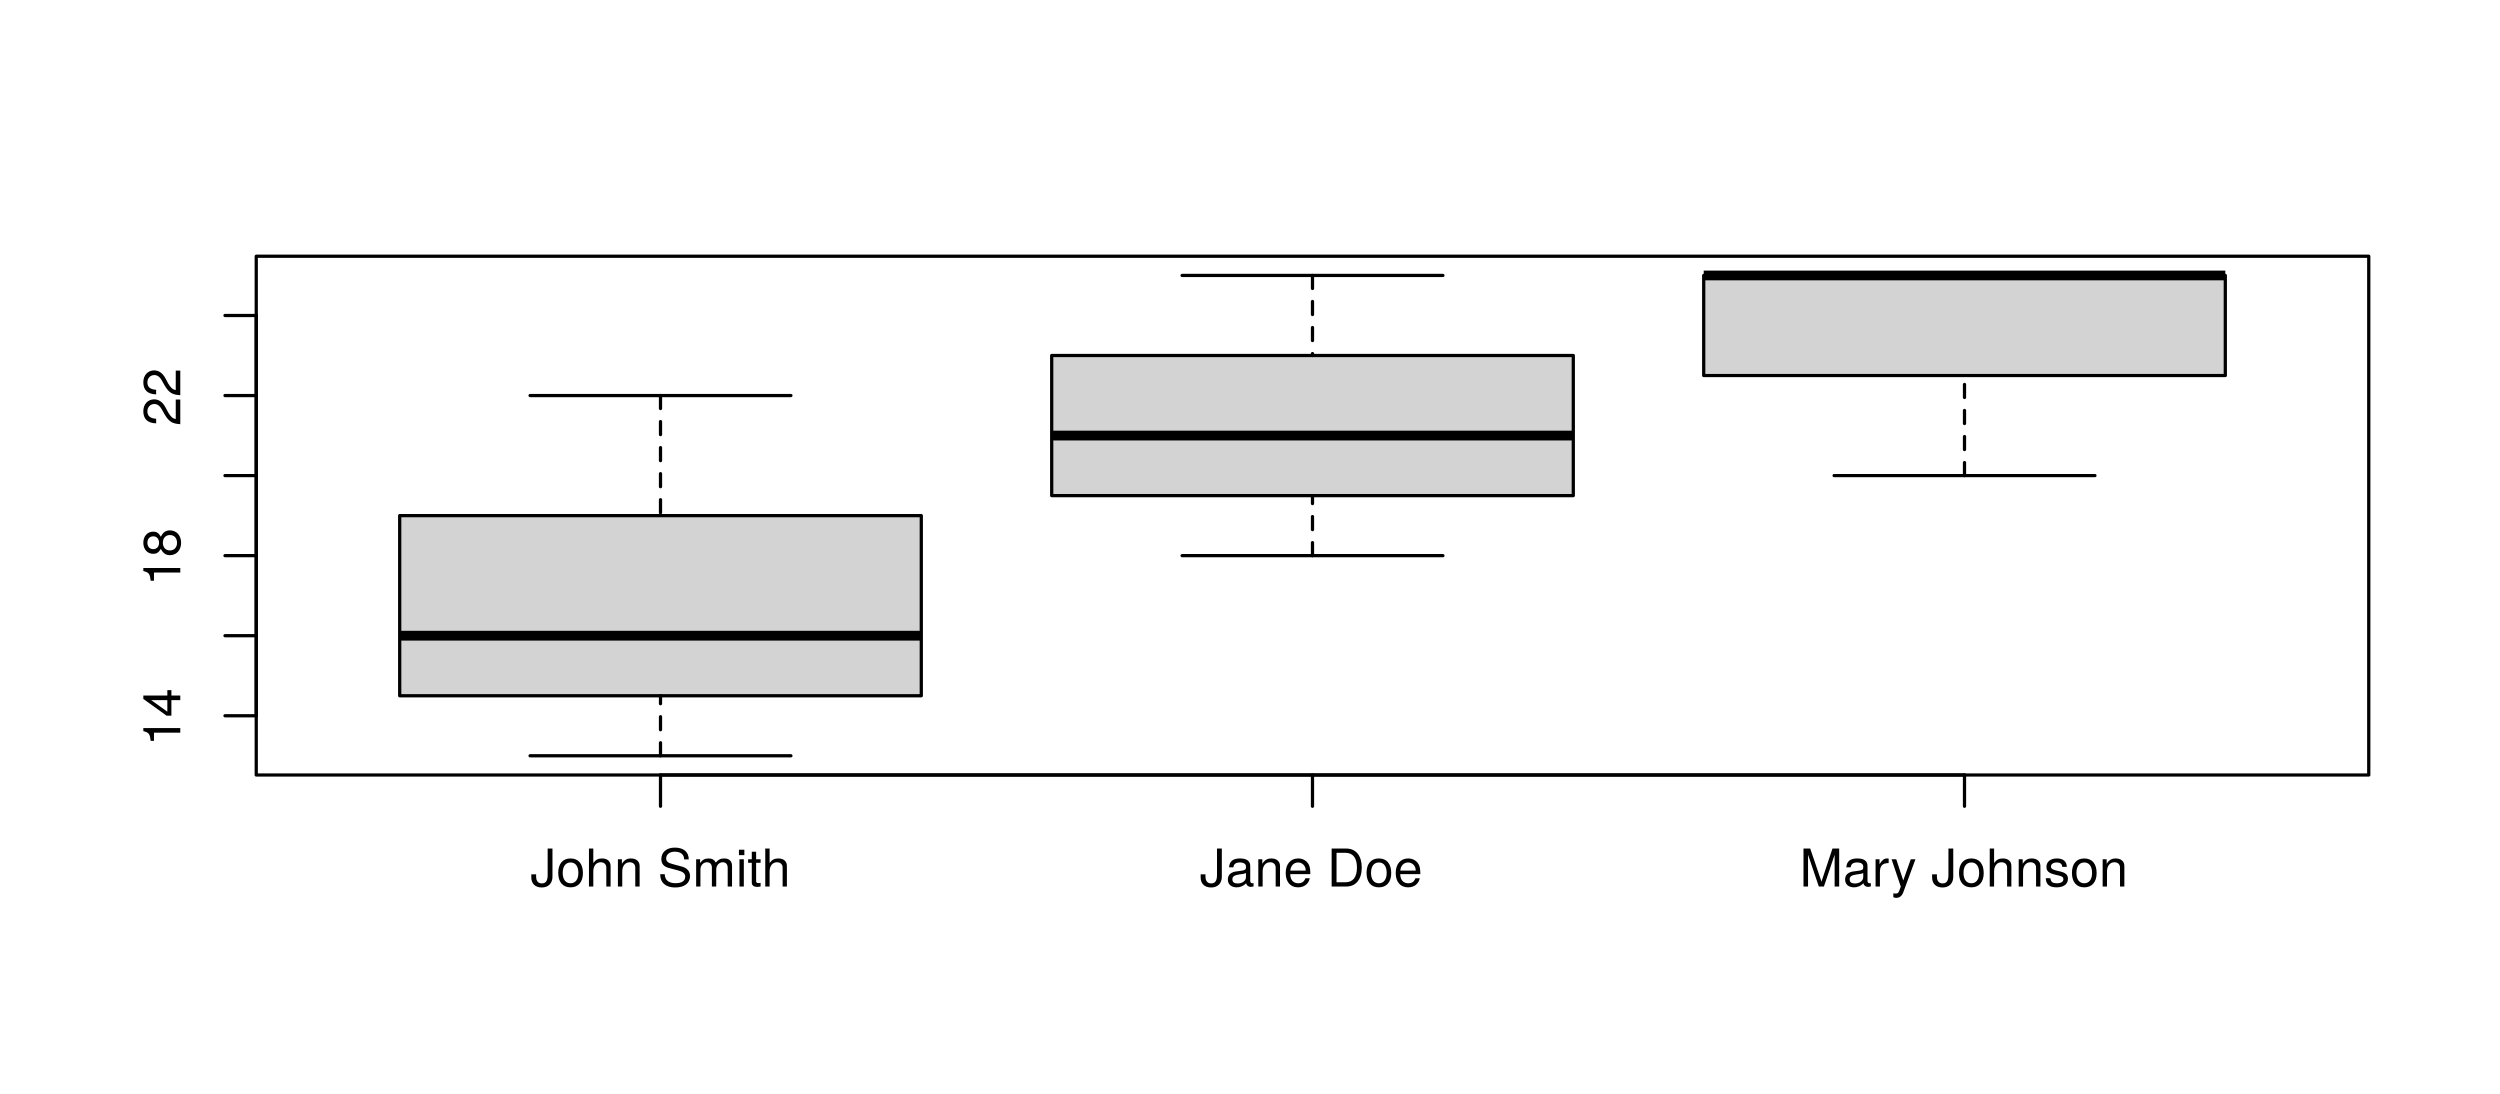
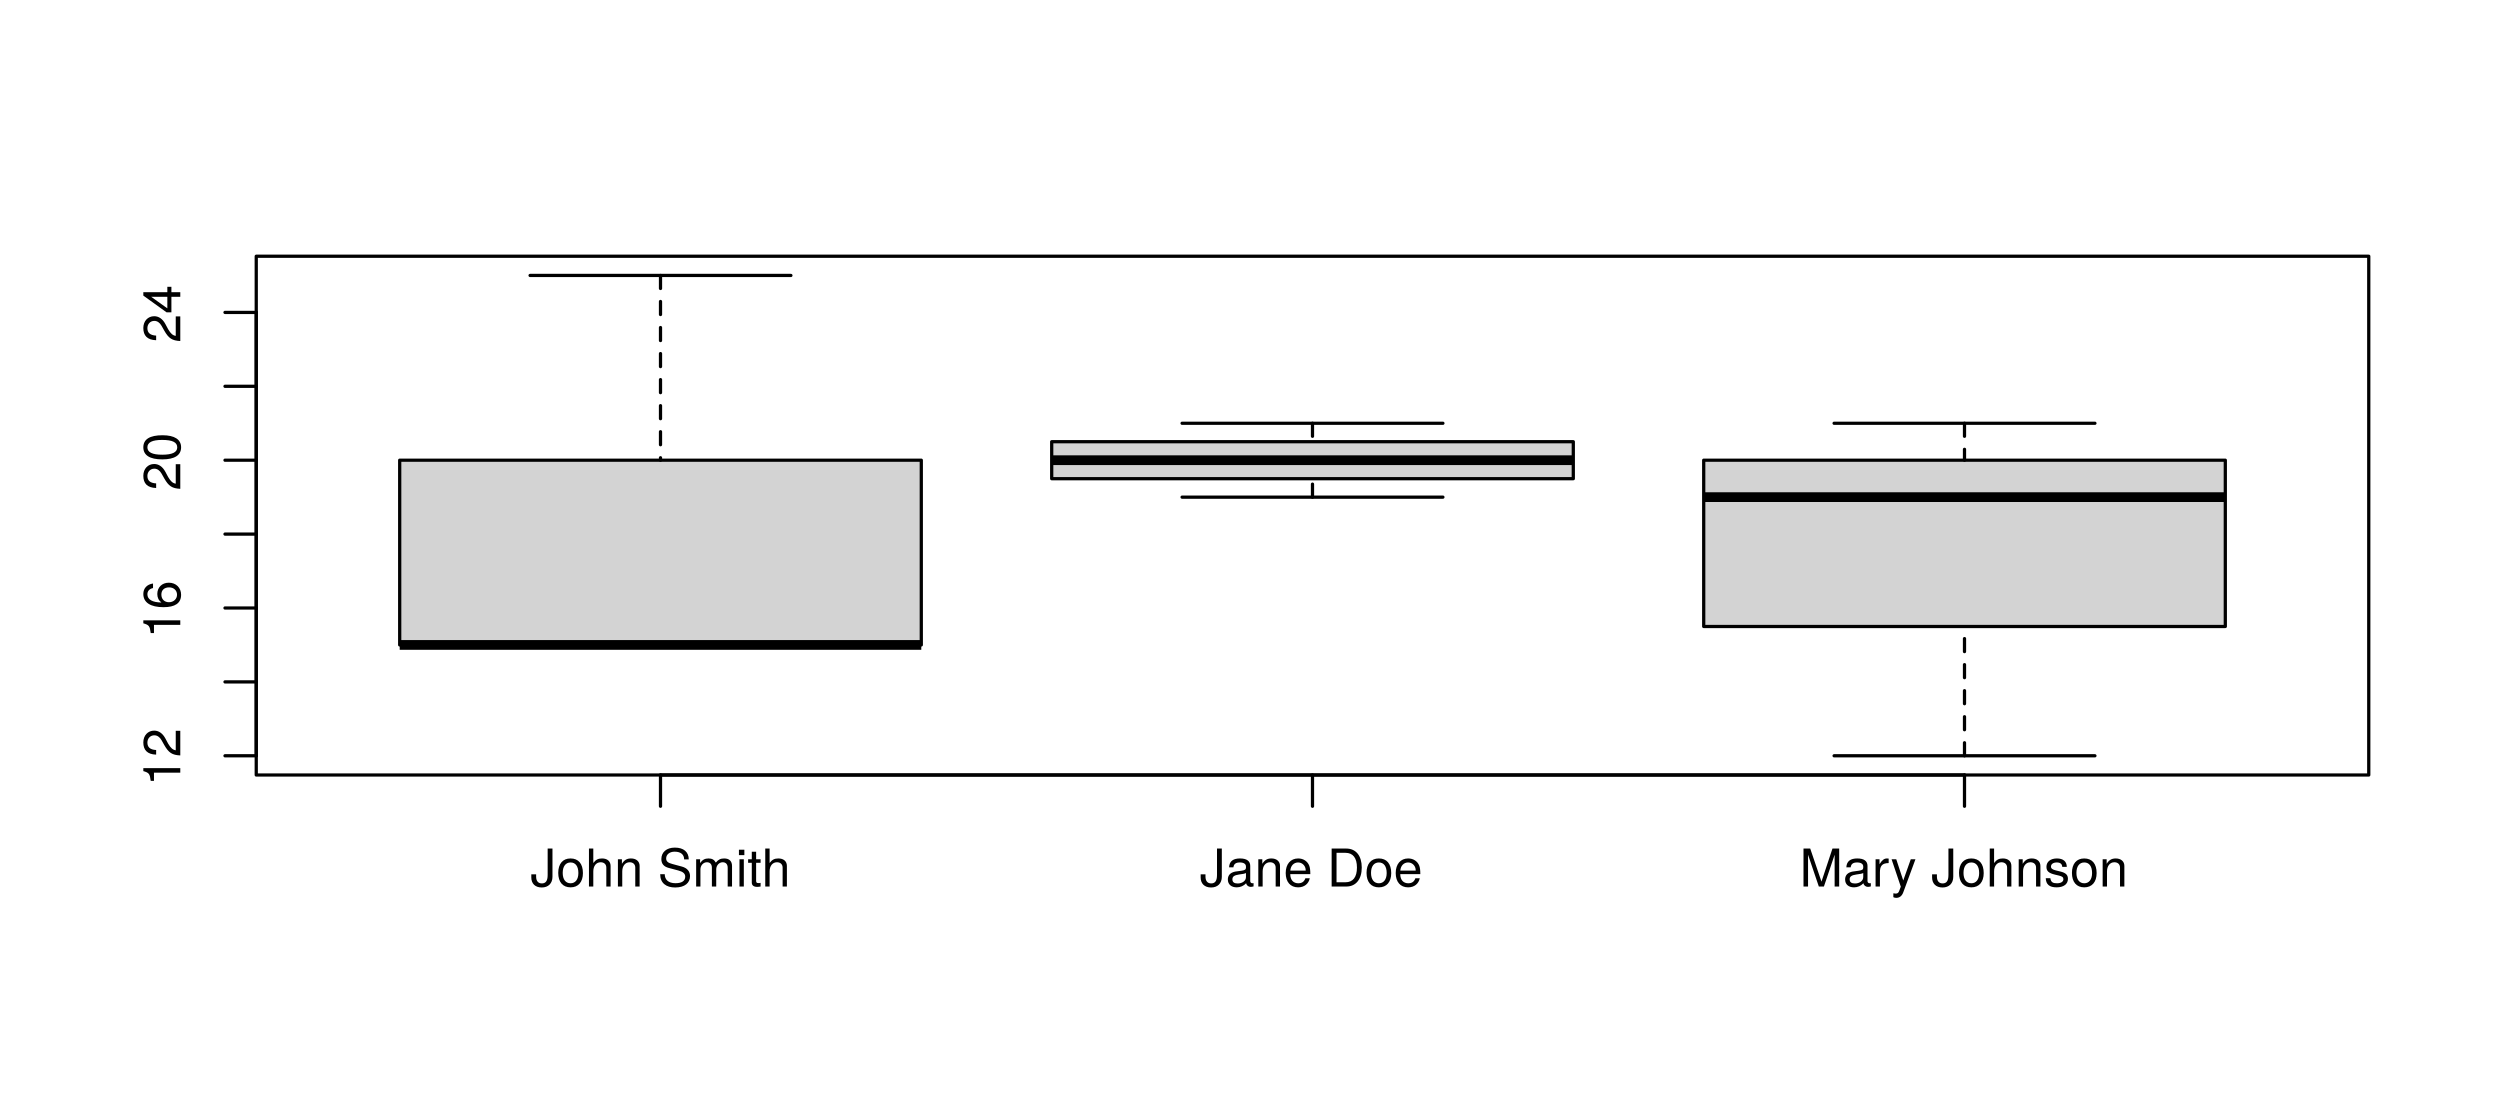
<svg xmlns="http://www.w3.org/2000/svg" xmlns:xlink="http://www.w3.org/1999/xlink" width="576pt" height="252pt" viewBox="0 0 576 252" version="1.1">
  <defs>
    <g>
      <symbol overflow="visible" id="glyph0-0">
        <path style="stroke:none;" d="" />
      </symbol>
      <symbol overflow="visible" id="glyph0-1">
        <path style="stroke:none;" d="M 5.109 -2.25 L 5.109 -8.75 L 4 -8.75 L 4 -2.656 C 4 -1.219 3.5 -0.719 2.656 -0.719 C 1.812 -0.719 1.344 -1.281 1.344 -2.297 L 1.344 -2.812 L 0.234 -2.812 L 0.234 -2.094 C 0.234 -0.688 1.109 0.219 2.641 0.219 C 4.156 0.219 5.109 -0.734 5.109 -2.25 Z M 5.109 -2.25 " />
      </symbol>
      <symbol overflow="visible" id="glyph0-2">
        <path style="stroke:none;" d="M 6.125 -3.094 C 6.125 -5.266 5.078 -6.469 3.266 -6.469 C 1.5 -6.469 0.438 -5.25 0.438 -3.141 C 0.438 -1.031 1.484 0.188 3.281 0.188 C 5.047 0.188 6.125 -1.031 6.125 -3.094 Z M 5.078 -3.109 C 5.078 -1.625 4.375 -0.75 3.281 -0.75 C 2.156 -0.75 1.469 -1.625 1.469 -3.141 C 1.469 -4.656 2.156 -5.547 3.281 -5.547 C 4.406 -5.547 5.078 -4.672 5.078 -3.109 Z M 5.078 -3.109 " />
      </symbol>
      <symbol overflow="visible" id="glyph0-3">
        <path style="stroke:none;" d="M 5.828 0 L 5.828 -4.75 C 5.828 -5.812 5.078 -6.469 3.859 -6.469 C 2.969 -6.469 2.422 -6.188 1.844 -5.422 L 1.844 -8.75 L 0.844 -8.75 L 0.844 0 L 1.844 0 L 1.844 -3.469 C 1.844 -4.75 2.516 -5.594 3.547 -5.594 C 4.25 -5.594 4.844 -5.188 4.844 -4.359 L 4.844 0 Z M 5.828 0 " />
      </symbol>
      <symbol overflow="visible" id="glyph0-4">
        <path style="stroke:none;" d="M 5.844 0 L 5.844 -4.75 C 5.844 -5.797 5.062 -6.469 3.859 -6.469 C 2.922 -6.469 2.312 -6.109 1.766 -5.234 L 1.766 -6.281 L 0.844 -6.281 L 0.844 0 L 1.844 0 L 1.844 -3.469 C 1.844 -4.75 2.531 -5.594 3.547 -5.594 C 4.344 -5.594 4.844 -5.109 4.844 -4.359 L 4.844 0 Z M 5.844 0 " />
      </symbol>
      <symbol overflow="visible" id="glyph0-5">
        <path style="stroke:none;" d="" />
      </symbol>
      <symbol overflow="visible" id="glyph0-6">
        <path style="stroke:none;" d="M 7.453 -2.406 C 7.453 -3.484 6.781 -4.266 5.594 -4.594 L 3.391 -5.188 C 2.344 -5.453 1.953 -5.812 1.953 -6.484 C 1.953 -7.375 2.734 -8.031 3.906 -8.031 C 5.297 -8.031 6.094 -7.391 6.094 -6.25 L 7.156 -6.25 C 7.156 -7.969 5.969 -8.969 3.953 -8.969 C 2.031 -8.969 0.844 -7.906 0.844 -6.328 C 0.844 -5.25 1.406 -4.578 2.562 -4.281 L 4.734 -3.703 C 5.828 -3.422 6.344 -2.969 6.344 -2.297 C 6.344 -1.328 5.609 -0.766 4.109 -0.766 C 2.453 -0.766 1.625 -1.594 1.625 -2.844 L 0.578 -2.844 C 0.578 -0.781 1.969 0.219 4.031 0.219 C 6.25 0.219 7.453 -0.844 7.453 -2.406 Z M 7.453 -2.406 " />
      </symbol>
      <symbol overflow="visible" id="glyph0-7">
        <path style="stroke:none;" d="M 9.125 0 L 9.125 -4.719 C 9.125 -5.844 8.5 -6.469 7.312 -6.469 C 6.484 -6.469 5.969 -6.219 5.391 -5.516 C 5.016 -6.188 4.516 -6.469 3.703 -6.469 C 2.859 -6.469 2.297 -6.156 1.766 -5.406 L 1.766 -6.281 L 0.859 -6.281 L 0.859 0 L 1.844 0 L 1.844 -3.953 C 1.844 -4.859 2.516 -5.594 3.328 -5.594 C 4.062 -5.594 4.484 -5.141 4.484 -4.328 L 4.484 0 L 5.484 0 L 5.484 -3.953 C 5.484 -4.859 6.156 -5.594 6.969 -5.594 C 7.703 -5.594 8.125 -5.125 8.125 -4.328 L 8.125 0 Z M 9.125 0 " />
      </symbol>
      <symbol overflow="visible" id="glyph0-8">
        <path style="stroke:none;" d="M 1.844 0 L 1.844 -6.281 L 0.844 -6.281 L 0.844 0 Z M 1.969 -7.234 L 1.969 -8.484 L 0.719 -8.484 L 0.719 -7.234 Z M 1.969 -7.234 " />
      </symbol>
      <symbol overflow="visible" id="glyph0-9">
        <path style="stroke:none;" d="M 3.047 0 L 3.047 -0.844 C 2.922 -0.797 2.766 -0.797 2.562 -0.797 C 2.141 -0.797 2.016 -0.906 2.016 -1.359 L 2.016 -5.469 L 3.047 -5.469 L 3.047 -6.281 L 2.016 -6.281 L 2.016 -8.016 L 1.016 -8.016 L 1.016 -6.281 L 0.172 -6.281 L 0.172 -5.469 L 1.016 -5.469 L 1.016 -0.906 C 1.016 -0.281 1.453 0.078 2.234 0.078 C 2.469 0.078 2.719 0.062 3.047 0 Z M 3.047 0 " />
      </symbol>
      <symbol overflow="visible" id="glyph0-10">
        <path style="stroke:none;" d="M 6.422 -0.031 L 6.422 -0.781 C 6.312 -0.75 6.266 -0.75 6.203 -0.75 C 5.859 -0.75 5.656 -0.938 5.656 -1.25 L 5.656 -4.75 C 5.656 -5.875 4.844 -6.469 3.297 -6.469 C 1.781 -6.469 0.844 -5.875 0.781 -4.422 L 1.781 -4.422 C 1.875 -5.203 2.328 -5.547 3.266 -5.547 C 4.156 -5.547 4.672 -5.203 4.672 -4.609 L 4.672 -4.344 C 4.672 -3.922 4.422 -3.75 3.625 -3.641 C 2.203 -3.469 1.984 -3.422 1.609 -3.266 C 0.875 -2.969 0.5 -2.406 0.5 -1.625 C 0.5 -0.484 1.297 0.188 2.562 0.188 C 3.375 0.188 4.156 -0.156 4.703 -0.75 C 4.812 -0.266 5.25 0.078 5.734 0.078 C 5.938 0.078 6.094 0.062 6.422 -0.031 Z M 4.672 -2.172 C 4.672 -1.266 3.75 -0.703 2.781 -0.703 C 2 -0.703 1.547 -0.969 1.547 -1.656 C 1.547 -2.312 1.984 -2.609 3.062 -2.766 C 4.109 -2.906 4.328 -2.953 4.672 -3.109 Z M 4.672 -2.172 " />
      </symbol>
      <symbol overflow="visible" id="glyph0-11">
        <path style="stroke:none;" d="M 6.156 -2.859 C 6.156 -3.766 6.078 -4.344 5.906 -4.812 C 5.5 -5.844 4.531 -6.469 3.359 -6.469 C 1.609 -6.469 0.484 -5.172 0.484 -3.109 C 0.484 -1.047 1.578 0.188 3.344 0.188 C 4.781 0.188 5.766 -0.641 6.031 -1.906 L 5.016 -1.906 C 4.734 -1.078 4.172 -0.75 3.375 -0.75 C 2.328 -0.75 1.547 -1.422 1.531 -2.859 Z M 5.094 -3.75 C 5.094 -3.75 5.094 -3.703 5.078 -3.672 L 1.547 -3.672 C 1.625 -4.781 2.344 -5.547 3.344 -5.547 C 4.328 -5.547 5.094 -4.734 5.094 -3.75 Z M 5.094 -3.75 " />
      </symbol>
      <symbol overflow="visible" id="glyph0-12">
        <path style="stroke:none;" d="M 8 -4.375 C 8 -7.094 6.656 -8.75 4.438 -8.75 L 1.062 -8.75 L 1.062 0 L 4.438 0 C 6.641 0 8 -1.656 8 -4.375 Z M 6.891 -4.375 C 6.891 -2.156 5.969 -0.984 4.25 -0.984 L 2.188 -0.984 L 2.188 -7.766 L 4.25 -7.766 C 5.969 -7.766 6.891 -6.594 6.891 -4.375 Z M 6.891 -4.375 " />
      </symbol>
      <symbol overflow="visible" id="glyph0-13">
        <path style="stroke:none;" d="M 9.125 0 L 9.125 -8.75 L 7.578 -8.75 L 5.047 -1.125 L 2.453 -8.75 L 0.906 -8.75 L 0.906 0 L 1.953 0 L 1.953 -7.328 L 4.438 0 L 5.609 0 L 8.078 -7.328 L 8.078 0 Z M 9.125 0 " />
      </symbol>
      <symbol overflow="visible" id="glyph0-14">
        <path style="stroke:none;" d="M 3.859 -5.406 L 3.859 -6.438 C 3.688 -6.453 3.594 -6.469 3.469 -6.469 C 2.812 -6.469 2.328 -6.078 1.75 -5.141 L 1.75 -6.281 L 0.844 -6.281 L 0.844 0 L 1.844 0 L 1.844 -3.266 C 1.844 -4.688 2.297 -5.391 3.859 -5.406 Z M 3.859 -5.406 " />
      </symbol>
      <symbol overflow="visible" id="glyph0-15">
        <path style="stroke:none;" d="M 5.734 -6.281 L 4.656 -6.281 L 2.922 -1.391 L 1.312 -6.281 L 0.234 -6.281 L 2.359 0.031 L 1.984 1.016 C 1.812 1.469 1.609 1.625 1.172 1.625 C 1.031 1.625 0.859 1.609 0.641 1.562 L 0.641 2.453 C 0.859 2.562 1.062 2.609 1.312 2.609 C 2.031 2.609 2.609 2.219 2.938 1.312 Z M 5.734 -6.281 " />
      </symbol>
      <symbol overflow="visible" id="glyph0-16">
        <path style="stroke:none;" d="M 5.516 -1.766 C 5.516 -2.703 4.984 -3.172 3.734 -3.469 L 2.766 -3.703 C 1.953 -3.891 1.609 -4.156 1.609 -4.594 C 1.609 -5.172 2.125 -5.547 2.938 -5.547 C 3.75 -5.547 4.172 -5.203 4.203 -4.531 L 5.25 -4.531 C 5.25 -5.766 4.422 -6.469 2.969 -6.469 C 1.516 -6.469 0.562 -5.719 0.562 -4.547 C 0.562 -3.562 1.062 -3.094 2.562 -2.734 L 3.484 -2.516 C 4.188 -2.344 4.469 -2.141 4.469 -1.688 C 4.469 -1.094 3.875 -0.75 3 -0.75 C 2.094 -0.75 1.594 -0.953 1.469 -1.922 L 0.406 -1.922 C 0.453 -0.469 1.266 0.188 2.922 0.188 C 4.5 0.188 5.516 -0.547 5.516 -1.766 Z M 5.516 -1.766 " />
      </symbol>
      <symbol overflow="visible" id="glyph1-0">
        <path style="stroke:none;" d="" />
      </symbol>
      <symbol overflow="visible" id="glyph1-1">
        <path style="stroke:none;" d="M 0 -4.156 L -8.516 -4.156 L -8.516 -3.469 C -7.203 -3.094 -7.016 -2.859 -6.812 -1.219 L -6.062 -1.219 L -6.062 -3.109 L 0 -3.109 Z M 0 -4.156 " />
      </symbol>
      <symbol overflow="visible" id="glyph1-2">
-         <path style="stroke:none;" d="M -2.047 -6.234 L -2.984 -6.234 L -2.984 -4.984 L -8.516 -4.984 L -8.516 -4.203 L -3.156 -0.344 L -2.047 -0.344 L -2.047 -3.922 L 0 -3.922 L 0 -4.984 L -2.047 -4.984 Z M -2.984 -3.922 L -2.984 -1.266 L -6.703 -3.922 Z M -2.984 -3.922 " />
+         <path style="stroke:none;" d="M -6.016 -6.125 C -7.453 -6.125 -8.516 -5.016 -8.516 -3.406 C -8.516 -1.672 -7.625 -0.656 -5.562 -0.594 L -5.562 -1.656 C -6.984 -1.734 -7.578 -2.328 -7.578 -3.375 C -7.578 -4.328 -6.906 -5.047 -5.984 -5.047 C -5.312 -5.047 -4.734 -4.656 -4.312 -3.906 L -3.688 -2.797 C -2.672 -1.016 -1.875 -0.5 0 -0.406 L 0 -6.078 L -1.047 -6.078 L -1.047 -1.594 C -1.734 -1.703 -2.188 -2.094 -2.797 -3.125 L -3.438 -4.328 C -4.078 -5.516 -4.969 -6.125 -6.016 -6.125 Z M -6.016 -6.125 " />
      </symbol>
      <symbol overflow="visible" id="glyph1-3">
-         <path style="stroke:none;" d="M -2.406 -6.156 C -3.344 -6.156 -4.016 -5.672 -4.469 -4.688 C -5 -5.562 -5.438 -5.859 -6.234 -5.859 C -7.578 -5.859 -8.516 -4.812 -8.516 -3.297 C -8.516 -1.797 -7.578 -0.75 -6.234 -0.75 C -5.453 -0.75 -5.016 -1.031 -4.469 -1.891 C -4.016 -0.922 -3.344 -0.438 -2.406 -0.438 C -0.859 -0.438 0.188 -1.625 0.188 -3.297 C 0.188 -4.984 -0.859 -6.156 -2.406 -6.156 Z M -6.219 -4.781 C -5.422 -4.781 -4.891 -4.188 -4.891 -3.297 C -4.891 -2.406 -5.422 -1.828 -6.234 -1.828 C -7.047 -1.828 -7.578 -2.406 -7.578 -3.297 C -7.578 -4.203 -7.047 -4.781 -6.219 -4.781 Z M -2.391 -5.078 C -1.375 -5.078 -0.75 -4.359 -0.75 -3.281 C -0.75 -2.25 -1.391 -1.531 -2.391 -1.531 C -3.391 -1.531 -4.016 -2.25 -4.016 -3.297 C -4.016 -4.359 -3.391 -5.078 -2.391 -5.078 Z M -2.391 -5.078 " />
+         <path style="stroke:none;" d="M -2.641 -6.156 C -4.219 -6.156 -5.297 -5.078 -5.297 -3.547 C -5.297 -2.719 -4.969 -2.047 -4.344 -1.594 C -6.422 -1.609 -7.578 -2.281 -7.578 -3.484 C -7.578 -4.234 -7.109 -4.75 -6.281 -4.922 L -6.281 -5.969 C -7.688 -5.766 -8.516 -4.859 -8.516 -3.562 C -8.516 -1.578 -6.844 -0.516 -3.875 -0.516 C -1.219 -0.516 0.188 -1.422 0.188 -3.375 C 0.188 -4.984 -0.969 -6.156 -2.641 -6.156 Z M -2.562 -5.078 C -1.484 -5.078 -0.75 -4.359 -0.75 -3.391 C -0.75 -2.406 -1.531 -1.656 -2.609 -1.656 C -3.672 -1.656 -4.359 -2.375 -4.359 -3.422 C -4.359 -4.438 -3.703 -5.078 -2.562 -5.078 Z M -2.562 -5.078 " />
      </symbol>
      <symbol overflow="visible" id="glyph1-4">
-         <path style="stroke:none;" d="M -6.016 -6.125 C -7.453 -6.125 -8.516 -5.016 -8.516 -3.406 C -8.516 -1.672 -7.625 -0.656 -5.562 -0.594 L -5.562 -1.656 C -6.984 -1.734 -7.578 -2.328 -7.578 -3.375 C -7.578 -4.328 -6.906 -5.047 -5.984 -5.047 C -5.312 -5.047 -4.734 -4.656 -4.312 -3.906 L -3.688 -2.797 C -2.672 -1.016 -1.875 -0.5 0 -0.406 L 0 -6.078 L -1.047 -6.078 L -1.047 -1.594 C -1.734 -1.703 -2.188 -2.094 -2.797 -3.125 L -3.438 -4.328 C -4.078 -5.516 -4.969 -6.125 -6.016 -6.125 Z M -6.016 -6.125 " />
+         <path style="stroke:none;" d="M -4.094 -6.078 C -7.047 -6.078 -8.516 -5.141 -8.516 -3.297 C -8.516 -1.469 -7.016 -0.516 -4.156 -0.516 C -1.297 -0.516 0.188 -1.469 0.188 -3.297 C 0.188 -5.094 -1.297 -6.078 -4.094 -6.078 Z M -4.188 -5 C -1.781 -5 -0.703 -4.453 -0.703 -3.281 C -0.703 -2.156 -1.828 -1.594 -4.156 -1.594 C -6.484 -1.594 -7.578 -2.156 -7.578 -3.297 C -7.578 -4.438 -6.469 -5 -4.188 -5 Z M -4.188 -5 " />
+       </symbol>
+       <symbol overflow="visible" id="glyph1-5">
+         <path style="stroke:none;" d="M -2.047 -6.234 L -2.984 -6.234 L -2.984 -4.984 L -8.516 -4.984 L -8.516 -4.203 L -3.156 -0.344 L -2.047 -0.344 L -2.047 -3.922 L 0 -3.922 L 0 -4.984 L -2.047 -4.984 Z M -2.984 -3.922 L -2.984 -1.266 L -6.703 -3.922 Z M -2.984 -3.922 " />
      </symbol>
    </g>
  </defs>
  <g id="surface71">
    <rect x="0" y="0" width="576" height="252" style="fill:rgb(100%,100%,100%);fill-opacity:1;stroke:none;" />
-     <path style=" stroke:none;fill-rule:nonzero;fill:rgb(82.745%,82.745%,82.745%);fill-opacity:1;" d="M 92.09 160.301 L 212.266 160.301 L 212.266 118.801 L 92.09 118.801 Z M 92.09 160.301 " />
-     <path style="fill:none;stroke-width:2.25;stroke-linecap:butt;stroke-linejoin:round;stroke:rgb(0%,0%,0%);stroke-opacity:1;stroke-miterlimit:10;" d="M 92.09 146.465 L 212.266 146.465 " />
-     <path style="fill:none;stroke-width:0.75;stroke-linecap:round;stroke-linejoin:round;stroke:rgb(0%,0%,0%);stroke-opacity:1;stroke-dasharray:3,3;stroke-miterlimit:10;" d="M 152.18 174.133 L 152.18 160.301 " />
-     <path style="fill:none;stroke-width:0.75;stroke-linecap:round;stroke-linejoin:round;stroke:rgb(0%,0%,0%);stroke-opacity:1;stroke-dasharray:3,3;stroke-miterlimit:10;" d="M 152.18 91.133 L 152.18 118.801 " />
-     <path style="fill:none;stroke-width:0.75;stroke-linecap:round;stroke-linejoin:round;stroke:rgb(0%,0%,0%);stroke-opacity:1;stroke-miterlimit:10;" d="M 122.133 174.133 L 182.223 174.133 " />
-     <path style="fill:none;stroke-width:0.75;stroke-linecap:round;stroke-linejoin:round;stroke:rgb(0%,0%,0%);stroke-opacity:1;stroke-miterlimit:10;" d="M 122.133 91.133 L 182.223 91.133 " />
-     <path style="fill:none;stroke-width:0.75;stroke-linecap:round;stroke-linejoin:round;stroke:rgb(0%,0%,0%);stroke-opacity:1;stroke-miterlimit:10;" d="M 92.09 160.301 L 212.266 160.301 L 212.266 118.801 L 92.09 118.801 Z M 92.09 160.301 " />
-     <path style=" stroke:none;fill-rule:nonzero;fill:rgb(82.745%,82.745%,82.745%);fill-opacity:1;" d="M 242.312 114.188 L 362.488 114.188 L 362.488 81.91 L 242.312 81.91 Z M 242.312 114.188 " />
-     <path style="fill:none;stroke-width:2.25;stroke-linecap:butt;stroke-linejoin:round;stroke:rgb(0%,0%,0%);stroke-opacity:1;stroke-miterlimit:10;" d="M 242.312 100.355 L 362.488 100.355 " />
-     <path style="fill:none;stroke-width:0.75;stroke-linecap:round;stroke-linejoin:round;stroke:rgb(0%,0%,0%);stroke-opacity:1;stroke-dasharray:3,3;stroke-miterlimit:10;" d="M 302.398 128.023 L 302.398 114.188 " />
-     <path style="fill:none;stroke-width:0.75;stroke-linecap:round;stroke-linejoin:round;stroke:rgb(0%,0%,0%);stroke-opacity:1;stroke-dasharray:3,3;stroke-miterlimit:10;" d="M 302.398 63.465 L 302.398 81.91 " />
-     <path style="fill:none;stroke-width:0.75;stroke-linecap:round;stroke-linejoin:round;stroke:rgb(0%,0%,0%);stroke-opacity:1;stroke-miterlimit:10;" d="M 272.355 128.023 L 332.445 128.023 " />
-     <path style="fill:none;stroke-width:0.75;stroke-linecap:round;stroke-linejoin:round;stroke:rgb(0%,0%,0%);stroke-opacity:1;stroke-miterlimit:10;" d="M 272.355 63.465 L 332.445 63.465 " />
-     <path style="fill:none;stroke-width:0.75;stroke-linecap:round;stroke-linejoin:round;stroke:rgb(0%,0%,0%);stroke-opacity:1;stroke-miterlimit:10;" d="M 242.312 114.188 L 362.488 114.188 L 362.488 81.91 L 242.312 81.91 Z M 242.312 114.188 " />
-     <path style=" stroke:none;fill-rule:nonzero;fill:rgb(82.745%,82.745%,82.745%);fill-opacity:1;" d="M 392.535 86.523 L 512.711 86.523 L 512.711 63.465 L 392.535 63.465 Z M 392.535 86.523 " />
-     <path style="fill:none;stroke-width:2.25;stroke-linecap:butt;stroke-linejoin:round;stroke:rgb(0%,0%,0%);stroke-opacity:1;stroke-miterlimit:10;" d="M 392.535 63.465 L 512.711 63.465 " />
-     <path style="fill:none;stroke-width:0.75;stroke-linecap:round;stroke-linejoin:round;stroke:rgb(0%,0%,0%);stroke-opacity:1;stroke-dasharray:3,3;stroke-miterlimit:10;" d="M 452.621 109.578 L 452.621 86.523 " />
-     <path style="fill:none;stroke-width:0.75;stroke-linecap:round;stroke-linejoin:round;stroke:rgb(0%,0%,0%);stroke-opacity:1;stroke-dasharray:3,3;stroke-miterlimit:10;" d="M 452.621 63.465 L 452.621 63.465 " />
-     <path style="fill:none;stroke-width:0.75;stroke-linecap:round;stroke-linejoin:round;stroke:rgb(0%,0%,0%);stroke-opacity:1;stroke-miterlimit:10;" d="M 422.578 109.578 L 482.668 109.578 " />
-     <path style="fill:none;stroke-width:0.75;stroke-linecap:round;stroke-linejoin:round;stroke:rgb(0%,0%,0%);stroke-opacity:1;stroke-miterlimit:10;" d="M 422.578 63.465 L 482.668 63.465 " />
-     <path style="fill:none;stroke-width:0.75;stroke-linecap:round;stroke-linejoin:round;stroke:rgb(0%,0%,0%);stroke-opacity:1;stroke-miterlimit:10;" d="M 392.535 86.523 L 512.711 86.523 L 512.711 63.465 L 392.535 63.465 Z M 392.535 86.523 " />
+     <path style=" stroke:none;fill-rule:nonzero;fill:rgb(82.745%,82.745%,82.745%);fill-opacity:1;" d="M 92.09 148.594 L 212.266 148.594 L 212.266 106.031 L 92.09 106.031 Z M 92.09 148.594 " />
+     <path style="fill:none;stroke-width:2.25;stroke-linecap:butt;stroke-linejoin:round;stroke:rgb(0%,0%,0%);stroke-opacity:1;stroke-miterlimit:10;" d="M 92.09 148.594 L 212.266 148.594 " />
+     <path style="fill:none;stroke-width:0.75;stroke-linecap:round;stroke-linejoin:round;stroke:rgb(0%,0%,0%);stroke-opacity:1;stroke-dasharray:3,3;stroke-miterlimit:10;" d="M 152.18 148.594 L 152.18 148.594 " />
+     <path style="fill:none;stroke-width:0.75;stroke-linecap:round;stroke-linejoin:round;stroke:rgb(0%,0%,0%);stroke-opacity:1;stroke-dasharray:3,3;stroke-miterlimit:10;" d="M 152.18 63.465 L 152.18 106.031 " />
+     <path style="fill:none;stroke-width:0.75;stroke-linecap:round;stroke-linejoin:round;stroke:rgb(0%,0%,0%);stroke-opacity:1;stroke-miterlimit:10;" d="M 122.133 148.594 L 182.223 148.594 " />
+     <path style="fill:none;stroke-width:0.75;stroke-linecap:round;stroke-linejoin:round;stroke:rgb(0%,0%,0%);stroke-opacity:1;stroke-miterlimit:10;" d="M 122.133 63.465 L 182.223 63.465 " />
+     <path style="fill:none;stroke-width:0.75;stroke-linecap:round;stroke-linejoin:round;stroke:rgb(0%,0%,0%);stroke-opacity:1;stroke-miterlimit:10;" d="M 92.09 148.594 L 212.266 148.594 L 212.266 106.031 L 92.09 106.031 Z M 92.09 148.594 " />
+     <path style=" stroke:none;fill-rule:nonzero;fill:rgb(82.745%,82.745%,82.745%);fill-opacity:1;" d="M 242.312 110.289 L 362.488 110.289 L 362.488 101.773 L 242.312 101.773 Z M 242.312 110.289 " />
+     <path style="fill:none;stroke-width:2.25;stroke-linecap:butt;stroke-linejoin:round;stroke:rgb(0%,0%,0%);stroke-opacity:1;stroke-miterlimit:10;" d="M 242.312 106.031 L 362.488 106.031 " />
+     <path style="fill:none;stroke-width:0.75;stroke-linecap:round;stroke-linejoin:round;stroke:rgb(0%,0%,0%);stroke-opacity:1;stroke-dasharray:3,3;stroke-miterlimit:10;" d="M 302.398 114.543 L 302.398 110.289 " />
+     <path style="fill:none;stroke-width:0.75;stroke-linecap:round;stroke-linejoin:round;stroke:rgb(0%,0%,0%);stroke-opacity:1;stroke-dasharray:3,3;stroke-miterlimit:10;" d="M 302.398 97.52 L 302.398 101.773 " />
+     <path style="fill:none;stroke-width:0.75;stroke-linecap:round;stroke-linejoin:round;stroke:rgb(0%,0%,0%);stroke-opacity:1;stroke-miterlimit:10;" d="M 272.355 114.543 L 332.445 114.543 " />
+     <path style="fill:none;stroke-width:0.75;stroke-linecap:round;stroke-linejoin:round;stroke:rgb(0%,0%,0%);stroke-opacity:1;stroke-miterlimit:10;" d="M 272.355 97.52 L 332.445 97.52 " />
+     <path style="fill:none;stroke-width:0.75;stroke-linecap:round;stroke-linejoin:round;stroke:rgb(0%,0%,0%);stroke-opacity:1;stroke-miterlimit:10;" d="M 242.312 110.289 L 362.488 110.289 L 362.488 101.773 L 242.312 101.773 Z M 242.312 110.289 " />
+     <path style=" stroke:none;fill-rule:nonzero;fill:rgb(82.745%,82.745%,82.745%);fill-opacity:1;" d="M 392.535 144.34 L 512.711 144.34 L 512.711 106.031 L 392.535 106.031 Z M 392.535 144.34 " />
+     <path style="fill:none;stroke-width:2.25;stroke-linecap:butt;stroke-linejoin:round;stroke:rgb(0%,0%,0%);stroke-opacity:1;stroke-miterlimit:10;" d="M 392.535 114.543 L 512.711 114.543 " />
+     <path style="fill:none;stroke-width:0.75;stroke-linecap:round;stroke-linejoin:round;stroke:rgb(0%,0%,0%);stroke-opacity:1;stroke-dasharray:3,3;stroke-miterlimit:10;" d="M 452.621 174.133 L 452.621 144.34 " />
+     <path style="fill:none;stroke-width:0.75;stroke-linecap:round;stroke-linejoin:round;stroke:rgb(0%,0%,0%);stroke-opacity:1;stroke-dasharray:3,3;stroke-miterlimit:10;" d="M 452.621 97.52 L 452.621 106.031 " />
+     <path style="fill:none;stroke-width:0.75;stroke-linecap:round;stroke-linejoin:round;stroke:rgb(0%,0%,0%);stroke-opacity:1;stroke-miterlimit:10;" d="M 422.578 174.133 L 482.668 174.133 " />
+     <path style="fill:none;stroke-width:0.75;stroke-linecap:round;stroke-linejoin:round;stroke:rgb(0%,0%,0%);stroke-opacity:1;stroke-miterlimit:10;" d="M 422.578 97.52 L 482.668 97.52 " />
+     <path style="fill:none;stroke-width:0.75;stroke-linecap:round;stroke-linejoin:round;stroke:rgb(0%,0%,0%);stroke-opacity:1;stroke-miterlimit:10;" d="M 392.535 144.34 L 512.711 144.34 L 512.711 106.031 L 392.535 106.031 Z M 392.535 144.34 " />
    <path style="fill:none;stroke-width:0.75;stroke-linecap:round;stroke-linejoin:round;stroke:rgb(0%,0%,0%);stroke-opacity:1;stroke-miterlimit:10;" d="M 152.18 178.559 L 452.621 178.559 " />
    <path style="fill:none;stroke-width:0.75;stroke-linecap:round;stroke-linejoin:round;stroke:rgb(0%,0%,0%);stroke-opacity:1;stroke-miterlimit:10;" d="M 152.18 178.559 L 152.18 185.762 " />
    <path style="fill:none;stroke-width:0.75;stroke-linecap:round;stroke-linejoin:round;stroke:rgb(0%,0%,0%);stroke-opacity:1;stroke-miterlimit:10;" d="M 302.398 178.559 L 302.398 185.762 " />
    <path style="fill:none;stroke-width:0.75;stroke-linecap:round;stroke-linejoin:round;stroke:rgb(0%,0%,0%);stroke-opacity:1;stroke-miterlimit:10;" d="M 452.621 178.559 L 452.621 185.762 " />
    <g style="fill:rgb(0%,0%,0%);fill-opacity:1;">
      <use xlink:href="#glyph0-1" x="122.18" y="204.257" />
      <use xlink:href="#glyph0-2" x="128.18" y="204.257" />
      <use xlink:href="#glyph0-3" x="134.852" y="204.257" />
      <use xlink:href="#glyph0-4" x="141.523" y="204.257" />
      <use xlink:href="#glyph0-5" x="148.195" y="204.257" />
      <use xlink:href="#glyph0-6" x="151.531" y="204.257" />
      <use xlink:href="#glyph0-7" x="159.535" y="204.257" />
      <use xlink:href="#glyph0-8" x="169.531" y="204.257" />
      <use xlink:href="#glyph0-9" x="172.195" y="204.257" />
      <use xlink:href="#glyph0-3" x="175.472" y="204.257" />
    </g>
    <g style="fill:rgb(0%,0%,0%);fill-opacity:1;">
      <use xlink:href="#glyph0-1" x="276.398" y="204.257" />
      <use xlink:href="#glyph0-10" x="282.398" y="204.257" />
      <use xlink:href="#glyph0-4" x="289.07" y="204.257" />
      <use xlink:href="#glyph0-11" x="295.742" y="204.257" />
      <use xlink:href="#glyph0-5" x="302.414" y="204.257" />
      <use xlink:href="#glyph0-12" x="305.75" y="204.257" />
      <use xlink:href="#glyph0-2" x="314.414" y="204.257" />
      <use xlink:href="#glyph0-11" x="321.086" y="204.257" />
    </g>
    <g style="fill:rgb(0%,0%,0%);fill-opacity:1;">
      <use xlink:href="#glyph0-13" x="414.621" y="204.257" />
      <use xlink:href="#glyph0-10" x="424.617" y="204.257" />
      <use xlink:href="#glyph0-14" x="431.289" y="204.257" />
      <use xlink:href="#glyph0-15" x="435.585" y="204.257" />
      <use xlink:href="#glyph0-5" x="441.585" y="204.257" />
      <use xlink:href="#glyph0-1" x="444.921" y="204.257" />
      <use xlink:href="#glyph0-2" x="450.921" y="204.257" />
      <use xlink:href="#glyph0-3" x="457.593" y="204.257" />
      <use xlink:href="#glyph0-4" x="464.265" y="204.257" />
      <use xlink:href="#glyph0-16" x="470.937" y="204.257" />
      <use xlink:href="#glyph0-2" x="476.937" y="204.257" />
      <use xlink:href="#glyph0-4" x="483.608" y="204.257" />
    </g>
-     <path style="fill:none;stroke-width:0.75;stroke-linecap:round;stroke-linejoin:round;stroke:rgb(0%,0%,0%);stroke-opacity:1;stroke-miterlimit:10;" d="M 59.039 164.91 L 59.039 72.688 " />
-     <path style="fill:none;stroke-width:0.75;stroke-linecap:round;stroke-linejoin:round;stroke:rgb(0%,0%,0%);stroke-opacity:1;stroke-miterlimit:10;" d="M 59.039 164.91 L 51.84 164.91 " />
-     <path style="fill:none;stroke-width:0.75;stroke-linecap:round;stroke-linejoin:round;stroke:rgb(0%,0%,0%);stroke-opacity:1;stroke-miterlimit:10;" d="M 59.039 146.465 L 51.84 146.465 " />
-     <path style="fill:none;stroke-width:0.75;stroke-linecap:round;stroke-linejoin:round;stroke:rgb(0%,0%,0%);stroke-opacity:1;stroke-miterlimit:10;" d="M 59.039 128.023 L 51.84 128.023 " />
-     <path style="fill:none;stroke-width:0.75;stroke-linecap:round;stroke-linejoin:round;stroke:rgb(0%,0%,0%);stroke-opacity:1;stroke-miterlimit:10;" d="M 59.039 109.578 L 51.84 109.578 " />
-     <path style="fill:none;stroke-width:0.75;stroke-linecap:round;stroke-linejoin:round;stroke:rgb(0%,0%,0%);stroke-opacity:1;stroke-miterlimit:10;" d="M 59.039 91.133 L 51.84 91.133 " />
-     <path style="fill:none;stroke-width:0.75;stroke-linecap:round;stroke-linejoin:round;stroke:rgb(0%,0%,0%);stroke-opacity:1;stroke-miterlimit:10;" d="M 59.039 72.688 L 51.84 72.688 " />
+     <path style="fill:none;stroke-width:0.75;stroke-linecap:round;stroke-linejoin:round;stroke:rgb(0%,0%,0%);stroke-opacity:1;stroke-miterlimit:10;" d="M 59.039 174.133 L 59.039 71.98 " />
+     <path style="fill:none;stroke-width:0.75;stroke-linecap:round;stroke-linejoin:round;stroke:rgb(0%,0%,0%);stroke-opacity:1;stroke-miterlimit:10;" d="M 59.039 174.133 L 51.84 174.133 " />
+     <path style="fill:none;stroke-width:0.75;stroke-linecap:round;stroke-linejoin:round;stroke:rgb(0%,0%,0%);stroke-opacity:1;stroke-miterlimit:10;" d="M 59.039 157.109 L 51.84 157.109 " />
+     <path style="fill:none;stroke-width:0.75;stroke-linecap:round;stroke-linejoin:round;stroke:rgb(0%,0%,0%);stroke-opacity:1;stroke-miterlimit:10;" d="M 59.039 140.082 L 51.84 140.082 " />
+     <path style="fill:none;stroke-width:0.75;stroke-linecap:round;stroke-linejoin:round;stroke:rgb(0%,0%,0%);stroke-opacity:1;stroke-miterlimit:10;" d="M 59.039 123.055 L 51.84 123.055 " />
+     <path style="fill:none;stroke-width:0.75;stroke-linecap:round;stroke-linejoin:round;stroke:rgb(0%,0%,0%);stroke-opacity:1;stroke-miterlimit:10;" d="M 59.039 106.031 L 51.84 106.031 " />
+     <path style="fill:none;stroke-width:0.75;stroke-linecap:round;stroke-linejoin:round;stroke:rgb(0%,0%,0%);stroke-opacity:1;stroke-miterlimit:10;" d="M 59.039 89.004 L 51.84 89.004 " />
+     <path style="fill:none;stroke-width:0.75;stroke-linecap:round;stroke-linejoin:round;stroke:rgb(0%,0%,0%);stroke-opacity:1;stroke-miterlimit:10;" d="M 59.039 71.98 L 51.84 71.98 " />
    <g style="fill:rgb(0%,0%,0%);fill-opacity:1;">
-       <use xlink:href="#glyph1-1" x="41.538" y="171.91" />
-       <use xlink:href="#glyph1-2" x="41.538" y="165.238" />
+       <use xlink:href="#glyph1-1" x="41.538" y="181.133" />
+       <use xlink:href="#glyph1-2" x="41.538" y="174.461" />
    </g>
    <g style="fill:rgb(0%,0%,0%);fill-opacity:1;">
-       <use xlink:href="#glyph1-1" x="41.538" y="135.023" />
-       <use xlink:href="#glyph1-3" x="41.538" y="128.352" />
+       <use xlink:href="#glyph1-1" x="41.538" y="147.082" />
+       <use xlink:href="#glyph1-3" x="41.538" y="140.41" />
    </g>
    <g style="fill:rgb(0%,0%,0%);fill-opacity:1;">
-       <use xlink:href="#glyph1-4" x="41.538" y="98.133" />
-       <use xlink:href="#glyph1-4" x="41.538" y="91.461" />
+       <use xlink:href="#glyph1-2" x="41.538" y="113.031" />
+       <use xlink:href="#glyph1-4" x="41.538" y="106.359" />
+     </g>
+     <g style="fill:rgb(0%,0%,0%);fill-opacity:1;">
+       <use xlink:href="#glyph1-2" x="41.538" y="78.98" />
+       <use xlink:href="#glyph1-5" x="41.538" y="72.309" />
    </g>
    <path style="fill:none;stroke-width:0.75;stroke-linecap:round;stroke-linejoin:round;stroke:rgb(0%,0%,0%);stroke-opacity:1;stroke-miterlimit:10;" d="M 59.039 178.559 L 545.762 178.559 L 545.762 59.039 L 59.039 59.039 Z M 59.039 178.559 " />
  </g>
</svg>
